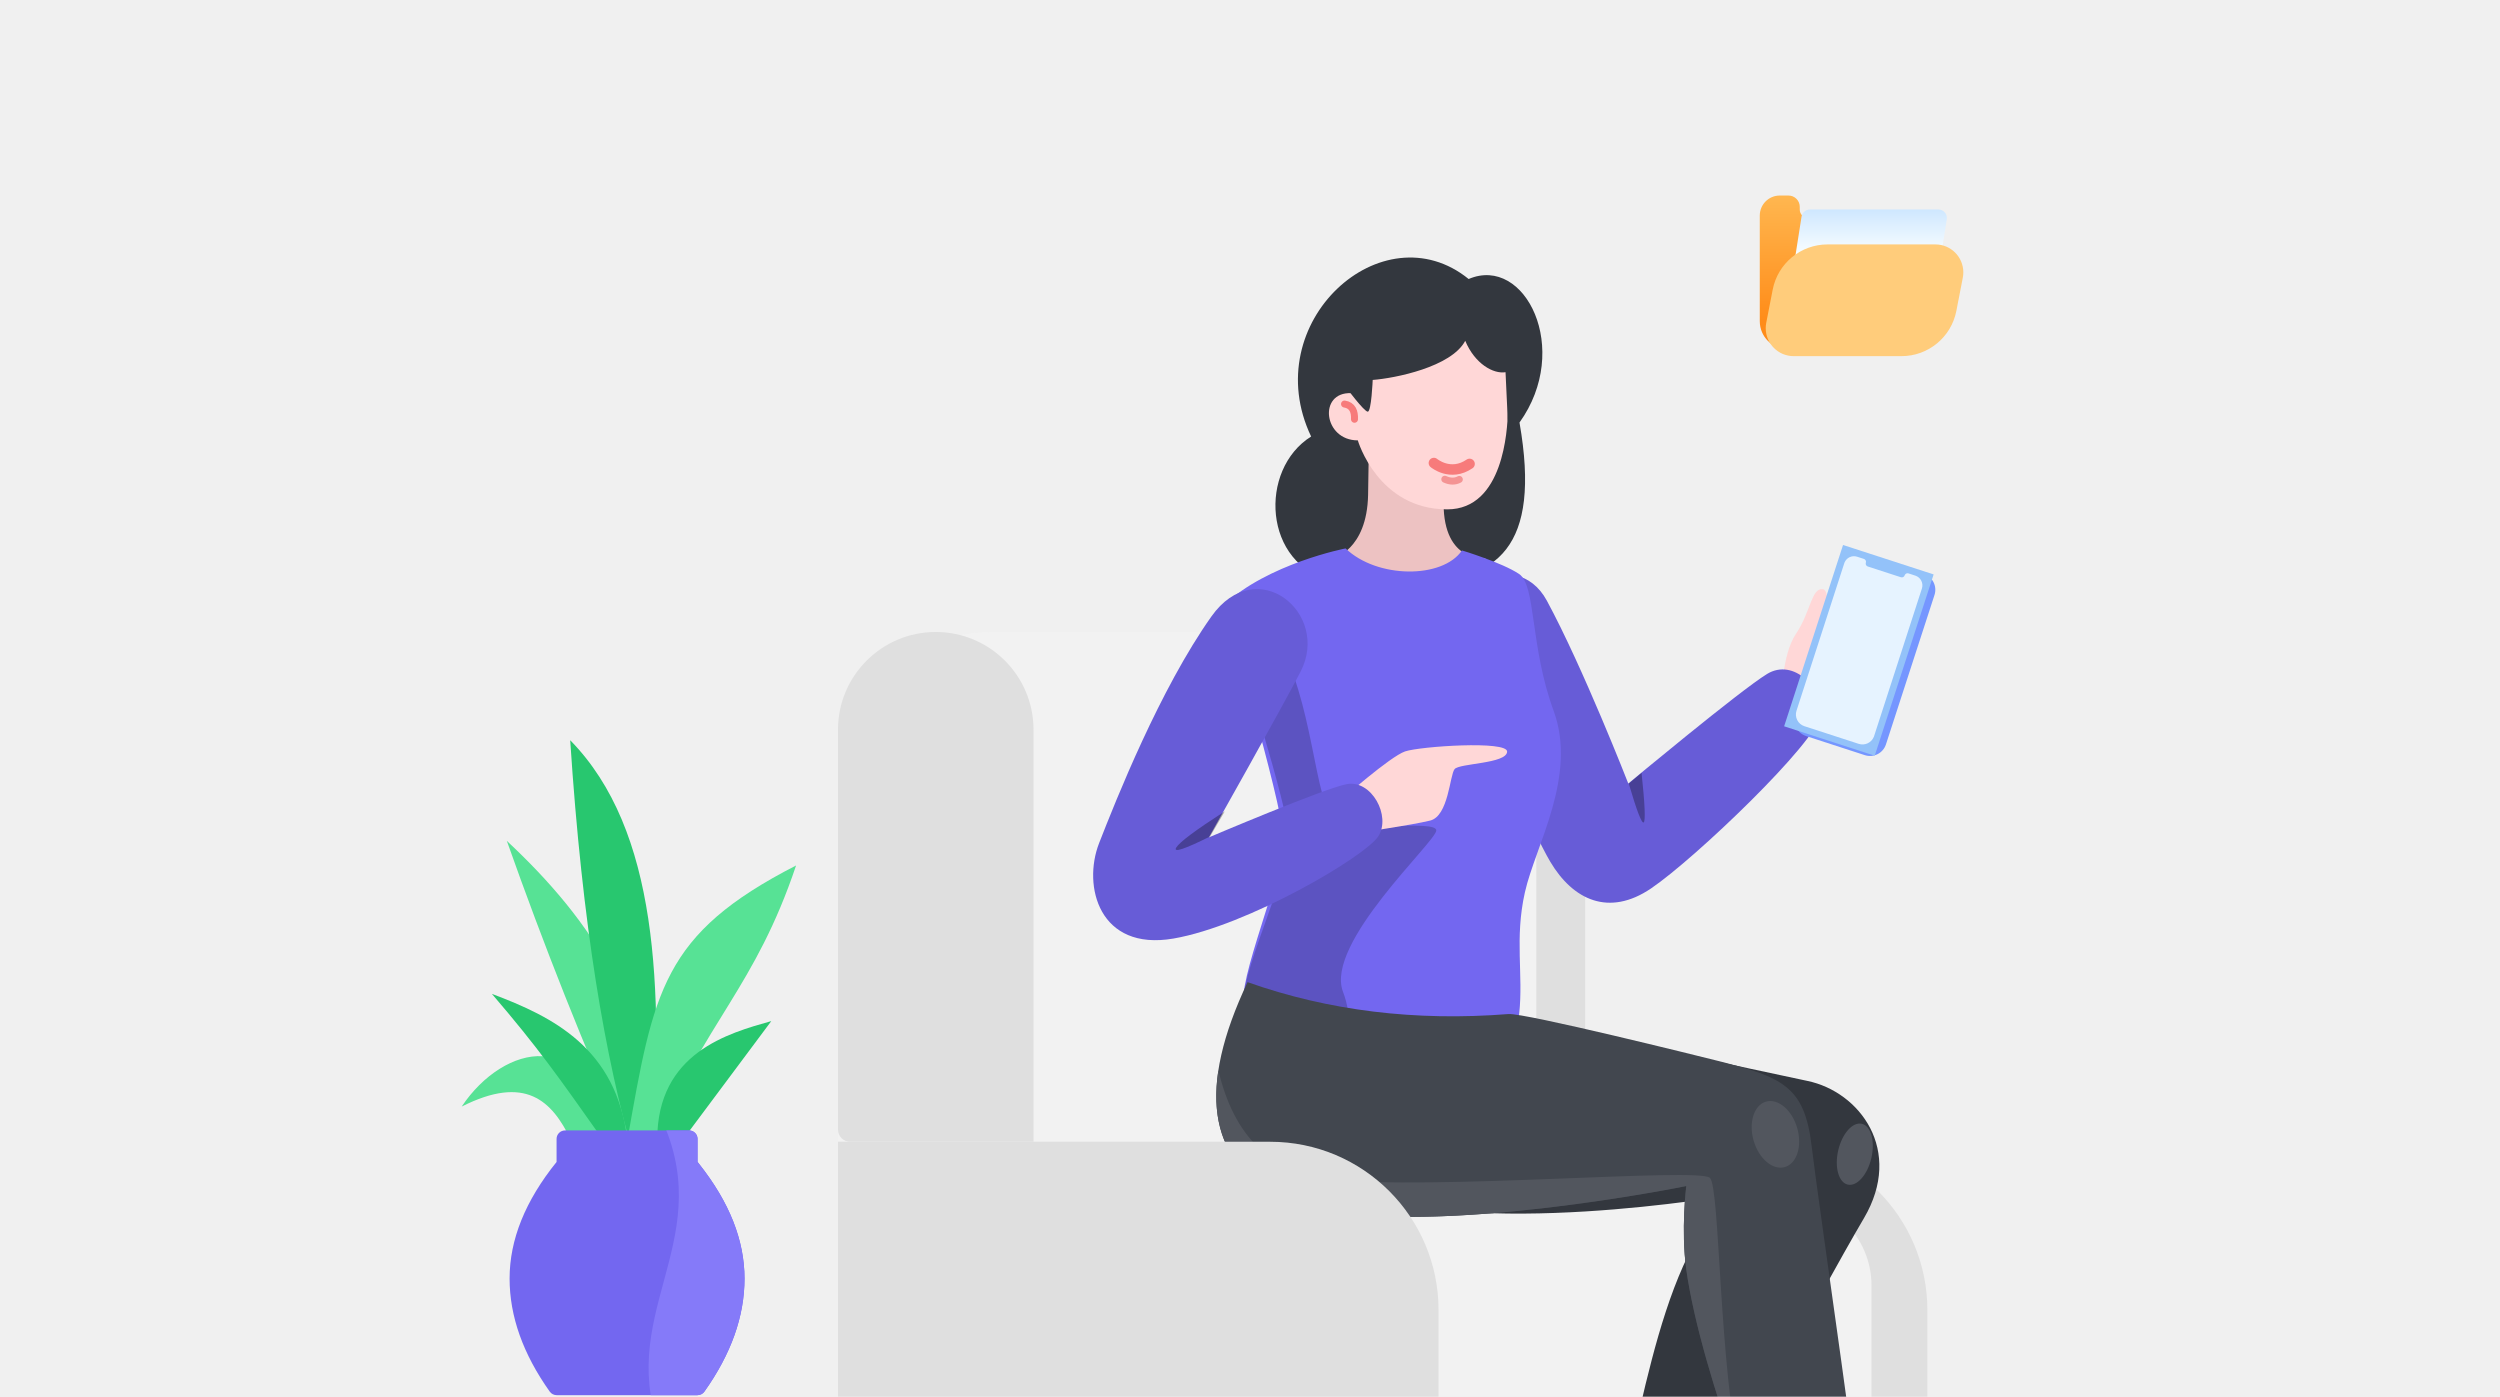
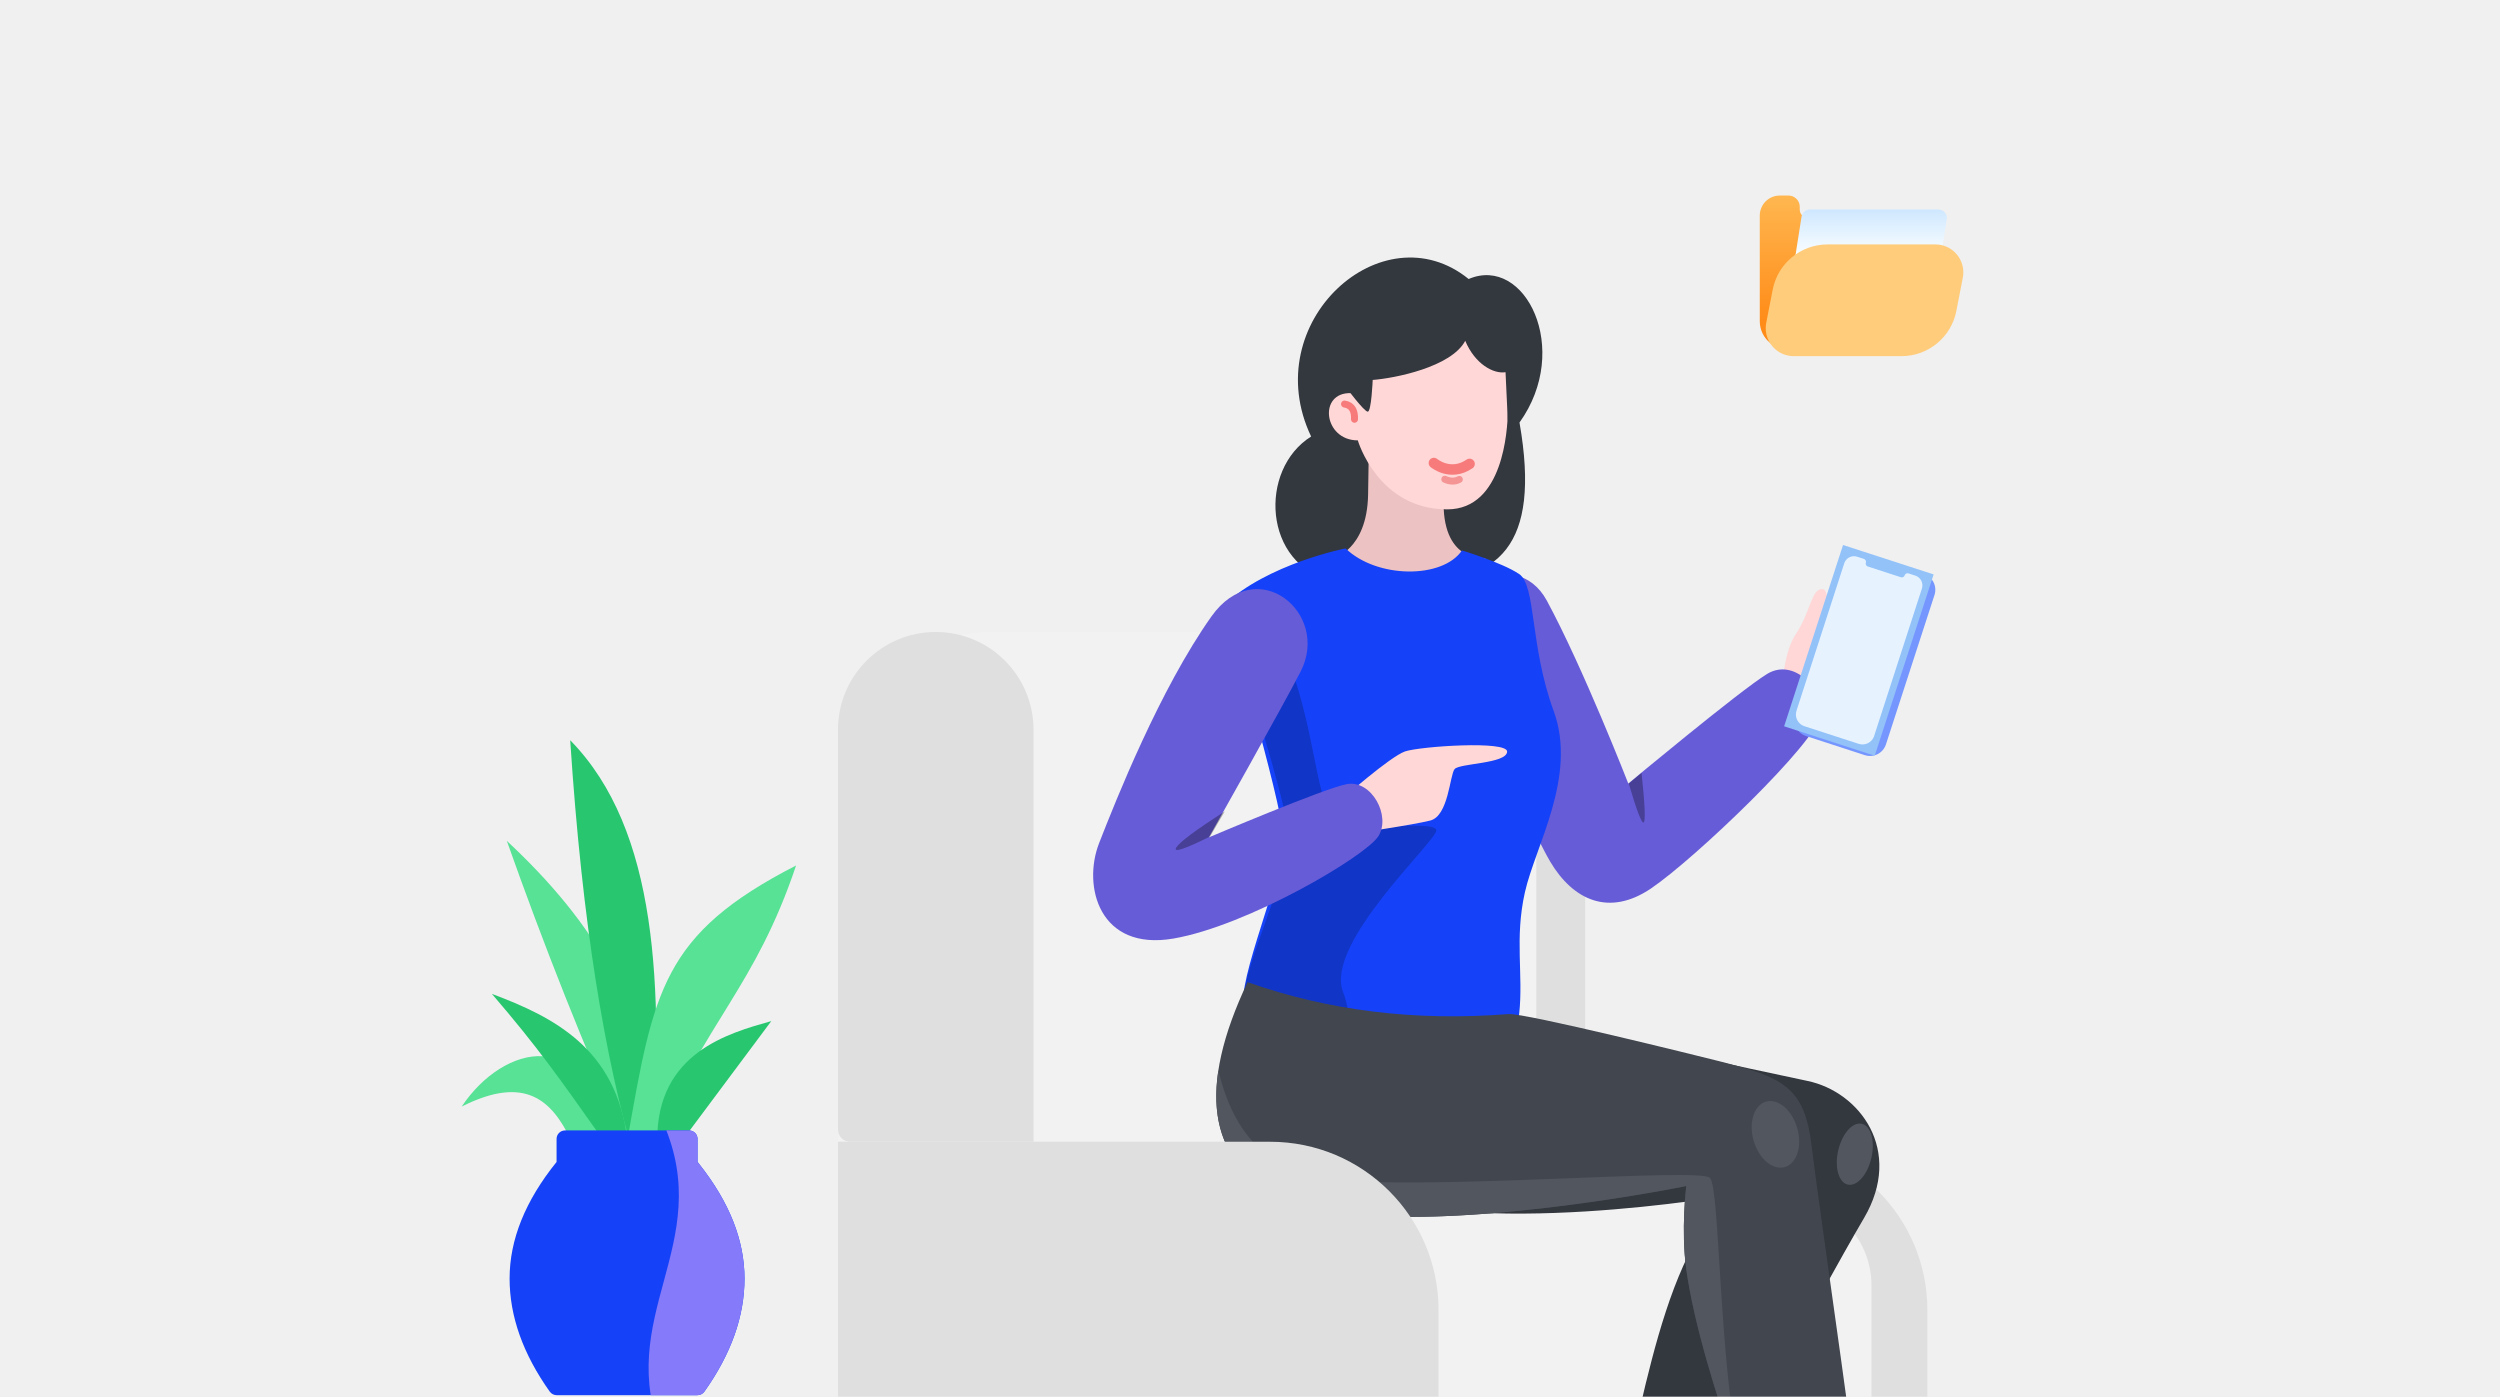
<svg xmlns="http://www.w3.org/2000/svg" xmlns:xlink="http://www.w3.org/1999/xlink" width="358px" height="200px" viewBox="0 0 358 200" version="1.1">
  <defs>
    <path d="M6,0 L352,0 C355.314,-6.08718376e-16 358,2.686 358,6 L358,200 L358,200 L0,200 L0,6 C-4.05812251e-16,2.686 2.686,6.08718376e-16 6,0 Z" id="path-1" />
    <linearGradient x1="50%" y1="81.177%" x2="50%" y2="-34.513%" id="linearGradient-3">
      <stop stop-color="#FF8C19" offset="0%" />
      <stop stop-color="#FFC967" offset="100%" />
    </linearGradient>
    <linearGradient x1="62.11%" y1="31.381%" x2="62.11%" y2="-27.478%" id="linearGradient-4">
      <stop stop-color="#F8FDFF" offset="0%" />
      <stop stop-color="#AAD4FF" offset="100%" />
    </linearGradient>
    <path d="M7.952,0.064 L25.69,0.064 C26.366,0.064 26.914,0.603 26.914,1.268 L26.914,4.578 C31.399,10.144 33.642,15.71 33.642,21.277 C33.642,26.672 31.727,32.066 27.896,37.461 C27.668,37.784 27.293,37.976 26.894,37.976 L6.749,37.976 C6.349,37.976 5.975,37.784 5.746,37.461 C1.915,32.066 0,26.672 0,21.277 C0,15.815 2.159,10.354 6.477,4.893 L6.728,4.578 L6.728,1.268 C6.728,0.603 7.276,0.064 7.952,0.064 Z" id="path-5" />
  </defs>
  <g id="📝-Pages-New" stroke="none" stroke-width="1" fill="none" fill-rule="evenodd">
    <g id="Knowledge-Base" transform="translate(-1052, -791)">
      <g id="Illustration" transform="translate(1052, 791)">
        <mask id="mask-2" fill="white">
          <use xlink:href="#path-1" />
        </mask>
        <g id="Mask" />
        <g mask="url(#mask-2)">
          <g transform="translate(178, 136.5) scale(-1, 1) translate(-178, -136.5) translate(66, 28)">
            <path d="M38.111,135.5 L100,135.5 L100,135.5 L100,201.5 C100,203.709 98.209,205.5 96,205.5 L18,205.5 C15.791,205.5 14,203.709 14,201.5 L14,159.611 C14,146.295 24.795,135.5 38.111,135.5 Z" id="Rectangle" fill="#DFDFDF" />
            <path d="M86.58,62.796 L100,62.5 L100,62.5 L100,142.5 L63,142.5 L63,86.901 C63,73.792 73.474,63.084 86.58,62.796 Z" id="Rectangle" fill="#DFDFDF" />
            <path d="M94.111,62.5 L148.16,62.5 C160.222,62.5 170,72.278 170,84.34 L170,141.753 C170,142.718 169.218,143.5 168.253,143.5 L70,143.5 L70,143.5 L70,86.611 C70,73.295 80.795,62.5 94.111,62.5 Z" id="Rectangle" fill="#F2F2F2" />
            <path d="M156,62.5 C163.732,62.5 170,68.768 170,76.5 L170,133.753 C170,134.718 169.218,135.5 168.253,135.5 L142,135.5 L142,135.5 L142,76.5 C142,68.768 148.268,62.5 156,62.5 Z" id="Rectangle" fill="#DFDFDF" />
            <path d="M34.6,143.5 L96,143.5 L96,143.5 L96,196.5 L22,196.5 L22,156.1 C22,149.141 27.641,143.5 34.6,143.5 Z" id="Rectangle" fill="#F2F2F2" />
            <g id="Wom1.4" stroke-width="1" fill="none" transform="translate(67, 112.5) scale(-1, 1) translate(-67, -112.5) translate(0, 8.5)">
              <g id="Head" transform="translate(26.64127, 0.378756)">
                <path d="M8.147,46.319 C-1.785,44.004 -2.439,30.361 5.112,25.629 C-2.676,9.292 15.333,-6.928 27.669,3.075 C35.756,-0.389 42.476,13.129 34.951,23.628 C38.106,41.654 31.685,46.314 20.109,46.512 L8.147,46.319 Z" id="Path" fill="#33373E" />
                <path d="M8.271,43.06 C8.271,43.06 13.102,41.925 13.27,34.003 C13.437,26.08 13.32,23.376 13.32,23.376 L23.962,23.184 C23.962,23.184 24.078,32.013 24.08,35.207 C24.084,43.785 30.057,43.06 30.057,43.06 C30.057,43.06 28.815,50.016 19.172,50.558 C11.642,50.983 8.271,43.06 8.271,43.06 Z" id="Path" fill="#EDC2C2" />
                <path d="M10.839,19.42 C6.091,19.236 6.866,26.191 11.797,26.182 C11.797,26.182 14.662,36.062 24.607,36.062 C32.684,36.062 33.209,24.546 33.282,22.249 C33.361,19.8 33.371,11.753 33.371,11.753 L10.654,11.742 L10.839,19.42 Z" id="Path" fill="#FFD7D7" />
                <path d="M22.866,28.633 C22.866,28.633 24.498,31.274 27.688,30.334" id="Path" stroke="#F77B7B" stroke-width="1.5" stroke-linecap="round" transform="translate(25.27694, 29.58442) rotate(-18) translate(-25.27694, -29.58442) " />
                <path d="M24.249,31.785 C24.998,32.099 25.708,32.099 26.329,31.738" id="Path" stroke="#F49494" stroke-linecap="round" transform="translate(25.28918, 31.87678) rotate(2) translate(-25.28918, -31.87678) " />
                <path d="M11.057,23.277 C11.356,22.201 11.224,21.261 10.156,20.832" id="Path-8" stroke="#F77B7B" stroke-linecap="round" transform="translate(10.6761, 22.05471) rotate(-13) translate(-10.6761, -22.05471) " />
                <path d="M10.088,18.56 C10.088,18.56 12.69,22.055 13.217,22.073 C13.744,22.092 13.929,17.529 13.929,17.529 C17.121,17.285 25.199,15.675 27.18,11.924 C28.564,15.234 31.212,16.703 32.951,16.421 L33.281,23.452 L34.093,9.317 L9.451,9.317 L10.088,18.56 Z" id="Path" fill="#33373E" />
              </g>
              <g id="LLeg" transform="translate(30.04037, 107.25)" fill="#33373E">
                <path d="M16.635,0.026 C24.043,0.357 65.276,9.483 72.767,11.034 C80.258,12.584 86.591,20.974 80.879,30.689 C74.463,41.595 57.909,72.567 53.889,79.549 C51.9,83.005 41.864,81.067 44.221,75.267 C48.616,64.455 50.657,37.292 61.861,27.388 C61.861,27.388 24.181,33.951 7.905,26.434 C-3.924,20.969 -1.248,-0.775 16.635,0.026 Z" id="Path" />
              </g>
              <g id="LArm" transform="translate(52.38391, 45.76)">
                <path d="M46.782,17.675 C46.782,17.675 46.699,11.643 48.807,8.49 C50.916,5.338 50.999,1.989 52.595,2.099 C54.191,2.208 52.611,9.992 52.611,9.992 C52.611,9.992 54.636,9.218 56.09,8.239 C57.545,7.26 61.955,2.432 62.986,3.288 C64.734,4.745 61.919,12.967 60.386,14.61 C58.848,16.255 50.445,21.661 50.445,21.661 L46.782,17.675 Z" id="Path" fill="#FFD7D7" />
                <path d="M1.256,14.061 C4.702,22.06 11.012,36.754 13.613,41.138 C16.873,46.628 22.014,49.047 28.033,44.973 C34.357,40.693 51.771,23.999 52.282,20.217 C52.788,16.435 48.526,11.898 44.669,14.247 C40.812,16.596 24.787,29.942 24.787,29.942 C24.787,29.942 18.32,13.351 13.117,3.74 C8.611,-4.575 -3.99,1.9 1.256,14.061 Z" id="Path" fill="#675CD7" />
                <path d="M24.854,29.951 C26.012,33.882 26.726,35.733 26.997,35.506 C27.268,35.278 27.164,32.913 26.687,28.41 L24.854,29.951 Z" id="Path" fill-opacity="0.303" fill="#000000" />
              </g>
              <g id="PhoneMini4" transform="translate(110.3976, 56.90821) scale(-1, 1) rotate(-18) translate(-110.3976, -56.90821) translate(102.3976, 42.40821)">
                <g id="Group-3" transform="translate(0, 0)">
                  <path d="M2.834,1.009 L11.674,1.009 C12.999,1.009 14.074,2.083 14.074,3.409 L14.074,25.909 C14.074,27.234 12.999,28.309 11.674,28.309 L2.834,28.309 C1.509,28.309 0.434,27.234 0.434,25.909 L0.434,3.409 C0.434,2.083 1.509,1.009 2.834,1.009 Z" id="Rectangle" fill="#7596FF" fill-rule="nonzero" />
                  <rect id="Rectangle" fill="#93C2F9" x="1.461" y="0.65" width="13.64" height="27.3" />
                  <path d="M3.899,1.625 L4.934,1.625 C5.145,1.625 5.32,1.777 5.356,1.977 L5.363,2.055 C5.363,2.292 5.555,2.484 5.793,2.484 L10.781,2.484 C10.991,2.484 11.167,2.332 11.203,2.132 L11.21,2.055 C11.21,1.817 11.402,1.625 11.639,1.625 L12.669,1.625 C13.433,1.625 14.06,2.214 14.121,2.964 L14.126,3.085 L14.126,3.085 L14.106,25.285 C14.104,26.254 13.319,27.038 12.351,27.04 L4.167,27.04 C3.241,27.041 2.482,26.323 2.418,25.412 L2.413,25.287 C2.413,25.286 2.413,25.285 2.415,25.285 L2.434,3.09 C2.435,2.281 3.091,1.625 3.899,1.625 Z" id="Rectangle" fill="#E6F3FF" fill-rule="nonzero" />
                </g>
              </g>
              <g id="Body" transform="translate(19.19922, 42.03301)">
-                 <path d="M0,8.15 C0,8.15 8.305,35.978 8.551,41.246 C8.797,46.514 1.758,61.997 2.957,65.911 C5.72,74.954 40.995,78.848 42.343,66.682 C42.971,61.009 41.663,55.917 43.17,49.231 C44.672,42.546 50.709,32.612 47.285,23.271 C43.861,13.931 44.778,5.29 42.329,3.657 C39.88,2.024 34.156,0.289 34.156,0.289 C31.372,4.389 21.973,4.329 17.489,-4.61852778e-14 C17.489,-4.61852778e-14 6.348,2.163 0,8.15 Z" id="Path" fill="#7367F0" />
+                 <path d="M0,8.15 C0,8.15 8.305,35.978 8.551,41.246 C8.797,46.514 1.758,61.997 2.957,65.911 C5.72,74.954 40.995,78.848 42.343,66.682 C42.971,61.009 41.663,55.917 43.17,49.231 C44.672,42.546 50.709,32.612 47.285,23.271 C43.861,13.931 44.778,5.29 42.329,3.657 C39.88,2.024 34.156,0.289 34.156,0.289 C31.372,4.389 21.973,4.329 17.489,-4.61852778e-14 C17.489,-4.61852778e-14 6.348,2.163 0,8.15 Z" id="Path" fill="#1542f8" />
                <path d="M7.442,12.657 C12.978,21.448 12.961,36.755 15.934,38.76 C18.907,40.764 30.479,38.797 30.479,40.385 C30.479,41.972 14.488,56.522 17.113,63.477 C18.487,67.119 18.115,70.377 15.994,73.251 L15.302,73.1 C9.002,71.675 3.936,69.117 2.957,65.911 C1.758,61.997 9.609,46.514 9.363,41.246 C9.154,36.774 2.553,16.046 0.563,9.882 C2.183,7.021 4.476,7.946 7.442,12.657 Z" id="Path" fill-opacity="0.199" fill="#000000" />
              </g>
              <g id="RArm" transform="translate(0, 47.85625)">
                <path d="M36.081,30.158 C36.081,30.158 43.076,23.962 45.217,23.243 C47.359,22.524 59.9,21.661 59.821,23.285 C59.731,25.026 52.995,24.926 52.297,25.782 C51.599,26.638 51.44,32.491 48.802,33.148 C46.169,33.805 38.275,34.938 38.275,34.938 L36.081,30.158 Z" id="Path" fill="#FFD7D7" />
                <path d="M17.471,3.926 C10.102,14.334 3.81,30.189 1.395,36.371 C-1.021,42.552 1.416,51.876 12.036,50.045 C22.637,48.22 39.504,38.3 41.37,35.406 C43.237,32.513 40.401,27.247 36.831,27.937 C33.523,28.574 17.116,35.556 17.116,35.556 C17.116,35.556 27.672,16.832 30.249,11.813 C34.554,3.431 23.963,-5.246 17.471,3.926 Z" id="Path" fill="#675CD7" />
                <path d="M17.283,35.428 C13.598,37.26 11.98,37.792 12.429,37.024 C12.879,36.255 15.2,34.521 19.393,31.821 L17.283,35.428 Z" id="Path" fill-opacity="0.303" fill="#000000" />
              </g>
              <g id="RLeg" transform="translate(17.86184, 104)">
                <path d="M4.789,0.143 C-2.392,15.318 -0.936,25.511 9.154,30.722 C23.792,38.281 67.612,29.341 67.612,29.341 C67.612,29.341 66.829,35.65 67.612,41.277 C69.657,55.972 79.383,80.456 81.441,83.533 C84.286,87.787 92.955,84.579 93.118,81.036 C93.282,77.494 86.583,32.251 85.565,23.623 C84.552,14.995 81.352,13.742 72.008,11.383 C69.862,10.842 44.476,4.528 42.151,4.712 C28.829,5.766 16.375,4.243 4.789,0.143 Z" id="Path" fill="#42474F" />
                <path d="M16.595,28.373 C31.087,29.998 69.453,26.648 70.994,28.17 C72.465,29.624 72.22,54.905 75.52,69.538 L75.018,68.156 C71.914,59.53 68.692,49.038 67.612,41.277 C66.829,35.65 67.612,29.341 67.612,29.341 L65.845,29.683 C57.515,31.249 22.035,37.374 9.154,30.722 C2.175,27.118 -0.673,21.13 0.61,12.759 C2.819,22.221 8.148,27.426 16.595,28.373 Z" id="Path" fill="#52565E" />
                <ellipse id="Oval" fill="#52565E" transform="translate(91.74491, 24.78125) rotate(13) translate(-91.74491, -24.78125) " cx="91.745" cy="24.781" rx="2.436" ry="4.469" />
                <ellipse id="Oval" fill="#52565E" transform="translate(80.37828, 21.9375) rotate(-16) translate(-80.37828, -21.9375) " cx="80.378" cy="21.938" rx="3.248" ry="4.875" />
              </g>
            </g>
            <path d="M108.111,135.5 L170,135.5 L170,135.5 L170,203.753 C170,204.718 169.218,205.5 168.253,205.5 L84,205.5 L84,205.5 L84,159.611 C84,146.295 94.795,135.5 108.111,135.5 Z" id="Rectangle" fill="#DFDFDF" />
            <g id="Group-37" stroke-width="1" fill="none" transform="translate(23, 11.5) scale(-1, 1) translate(-23, -11.5) translate(8, 0)">
              <path d="M2.862,0 L4.11,0 C5.002,5.82428401e-17 5.725,0.723 5.725,1.615 L5.725,2.01 C5.725,2.683 6.271,3.229 6.944,3.229 L22,3.229 C24.209,3.229 26,5.02 26,7.229 L26,18 C26,20.209 24.209,22 22,22 L4,22 C1.791,22 2.705415e-16,20.209 0,18 L0,2.862 C-1.93595067e-16,1.282 1.282,2.90392601e-16 2.862,0 Z" id="Rectangle" fill="url(#linearGradient-3)" />
              <path d="M7.184,2 L25.574,2 C26.248,2 26.794,2.546 26.794,3.219 C26.794,3.283 26.789,3.346 26.779,3.408 L24.021,20.97 C23.928,21.563 23.417,22 22.816,22 L4.426,22 C3.752,22 3.206,21.454 3.206,20.781 C3.206,20.717 3.211,20.654 3.221,20.592 L5.979,3.03 C6.072,2.437 6.583,2 7.184,2 Z" id="Rectangle" fill="url(#linearGradient-4)" />
              <path d="M29.075,11.763 L28.149,16.526 C27.419,20.285 24.126,23 20.296,23 L4.852,23 C2.643,23 0.852,21.209 0.852,19 C0.852,18.744 0.876,18.489 0.925,18.237 L1.851,13.474 C2.581,9.715 5.874,7 9.704,7 L25.148,7 C27.357,7 29.148,8.791 29.148,11 C29.148,11.256 29.124,11.511 29.075,11.763 Z" id="Rectangle" fill="#FFCC7B" />
            </g>
            <g id="Group-79" stroke-width="1" fill="none" transform="translate(176, 78)">
              <g id="Group-86">
                <path d="M23.979,58.234 C30.346,43.991 36.13,29.363 41.424,14.412 C29.228,25.78 19.744,39.63 21.095,58.234 L23.979,58.234 Z" id="Path-113" fill="#57E295" />
                <path d="M20.586,59.721 C19.079,35.435 19.718,12.88 32.347,0 C30.605,26.665 27.346,45.45 23.219,59.721 L20.586,59.721 Z" id="Rectangle" fill="#28C76F" />
                <path d="M20.007,57.192 C12.951,40.221 5.861,35.356 2.45563569e-14,17.935 C19.181,27.771 20.383,35.893 24.148,57.192 L20.007,57.192 Z" id="Path-112" fill="#57E295" />
                <path d="M16.209,57.192 L3.551,40.221 C9.665,41.944 19.883,44.735 19.883,57.192 L16.209,57.192 Z" id="Path-114" fill="#28C76F" />
                <path d="M28.048,57.192 L32.271,57.192 C34.954,51.651 38.735,47.837 47.884,52.461 C41.887,43.427 29.583,40.694 28.048,57.192 Z" id="Path-116" fill="#57E295" />
                <path d="M24.164,57.192 L27.675,57.192 C34.12,48.078 36.891,44.106 43.56,36.323 C34.774,39.62 25.756,44.106 24.164,57.192 Z" id="Path-117" fill="#28C76F" />
              </g>
              <g id="Group-85" transform="translate(7.384615, 55.8125)">
                <mask id="mask-6" fill="white">
                  <use xlink:href="#path-5" />
                </mask>
-                 <use id="Rectangle" fill="#7367F0" xlink:href="#path-5" />
+                 <use id="Rectangle" fill="#1542f8" xlink:href="#path-5" />
                <path d="M-4.282,-0.978 L11.622,-0.978 C4.008,16.458 19.027,26.784 11.622,44.155 L-4.282,44.155 L-4.282,-0.978 Z" id="Rectangle" fill="#857AF9" mask="url(#mask-6)" />
              </g>
            </g>
          </g>
        </g>
      </g>
    </g>
  </g>
</svg>
